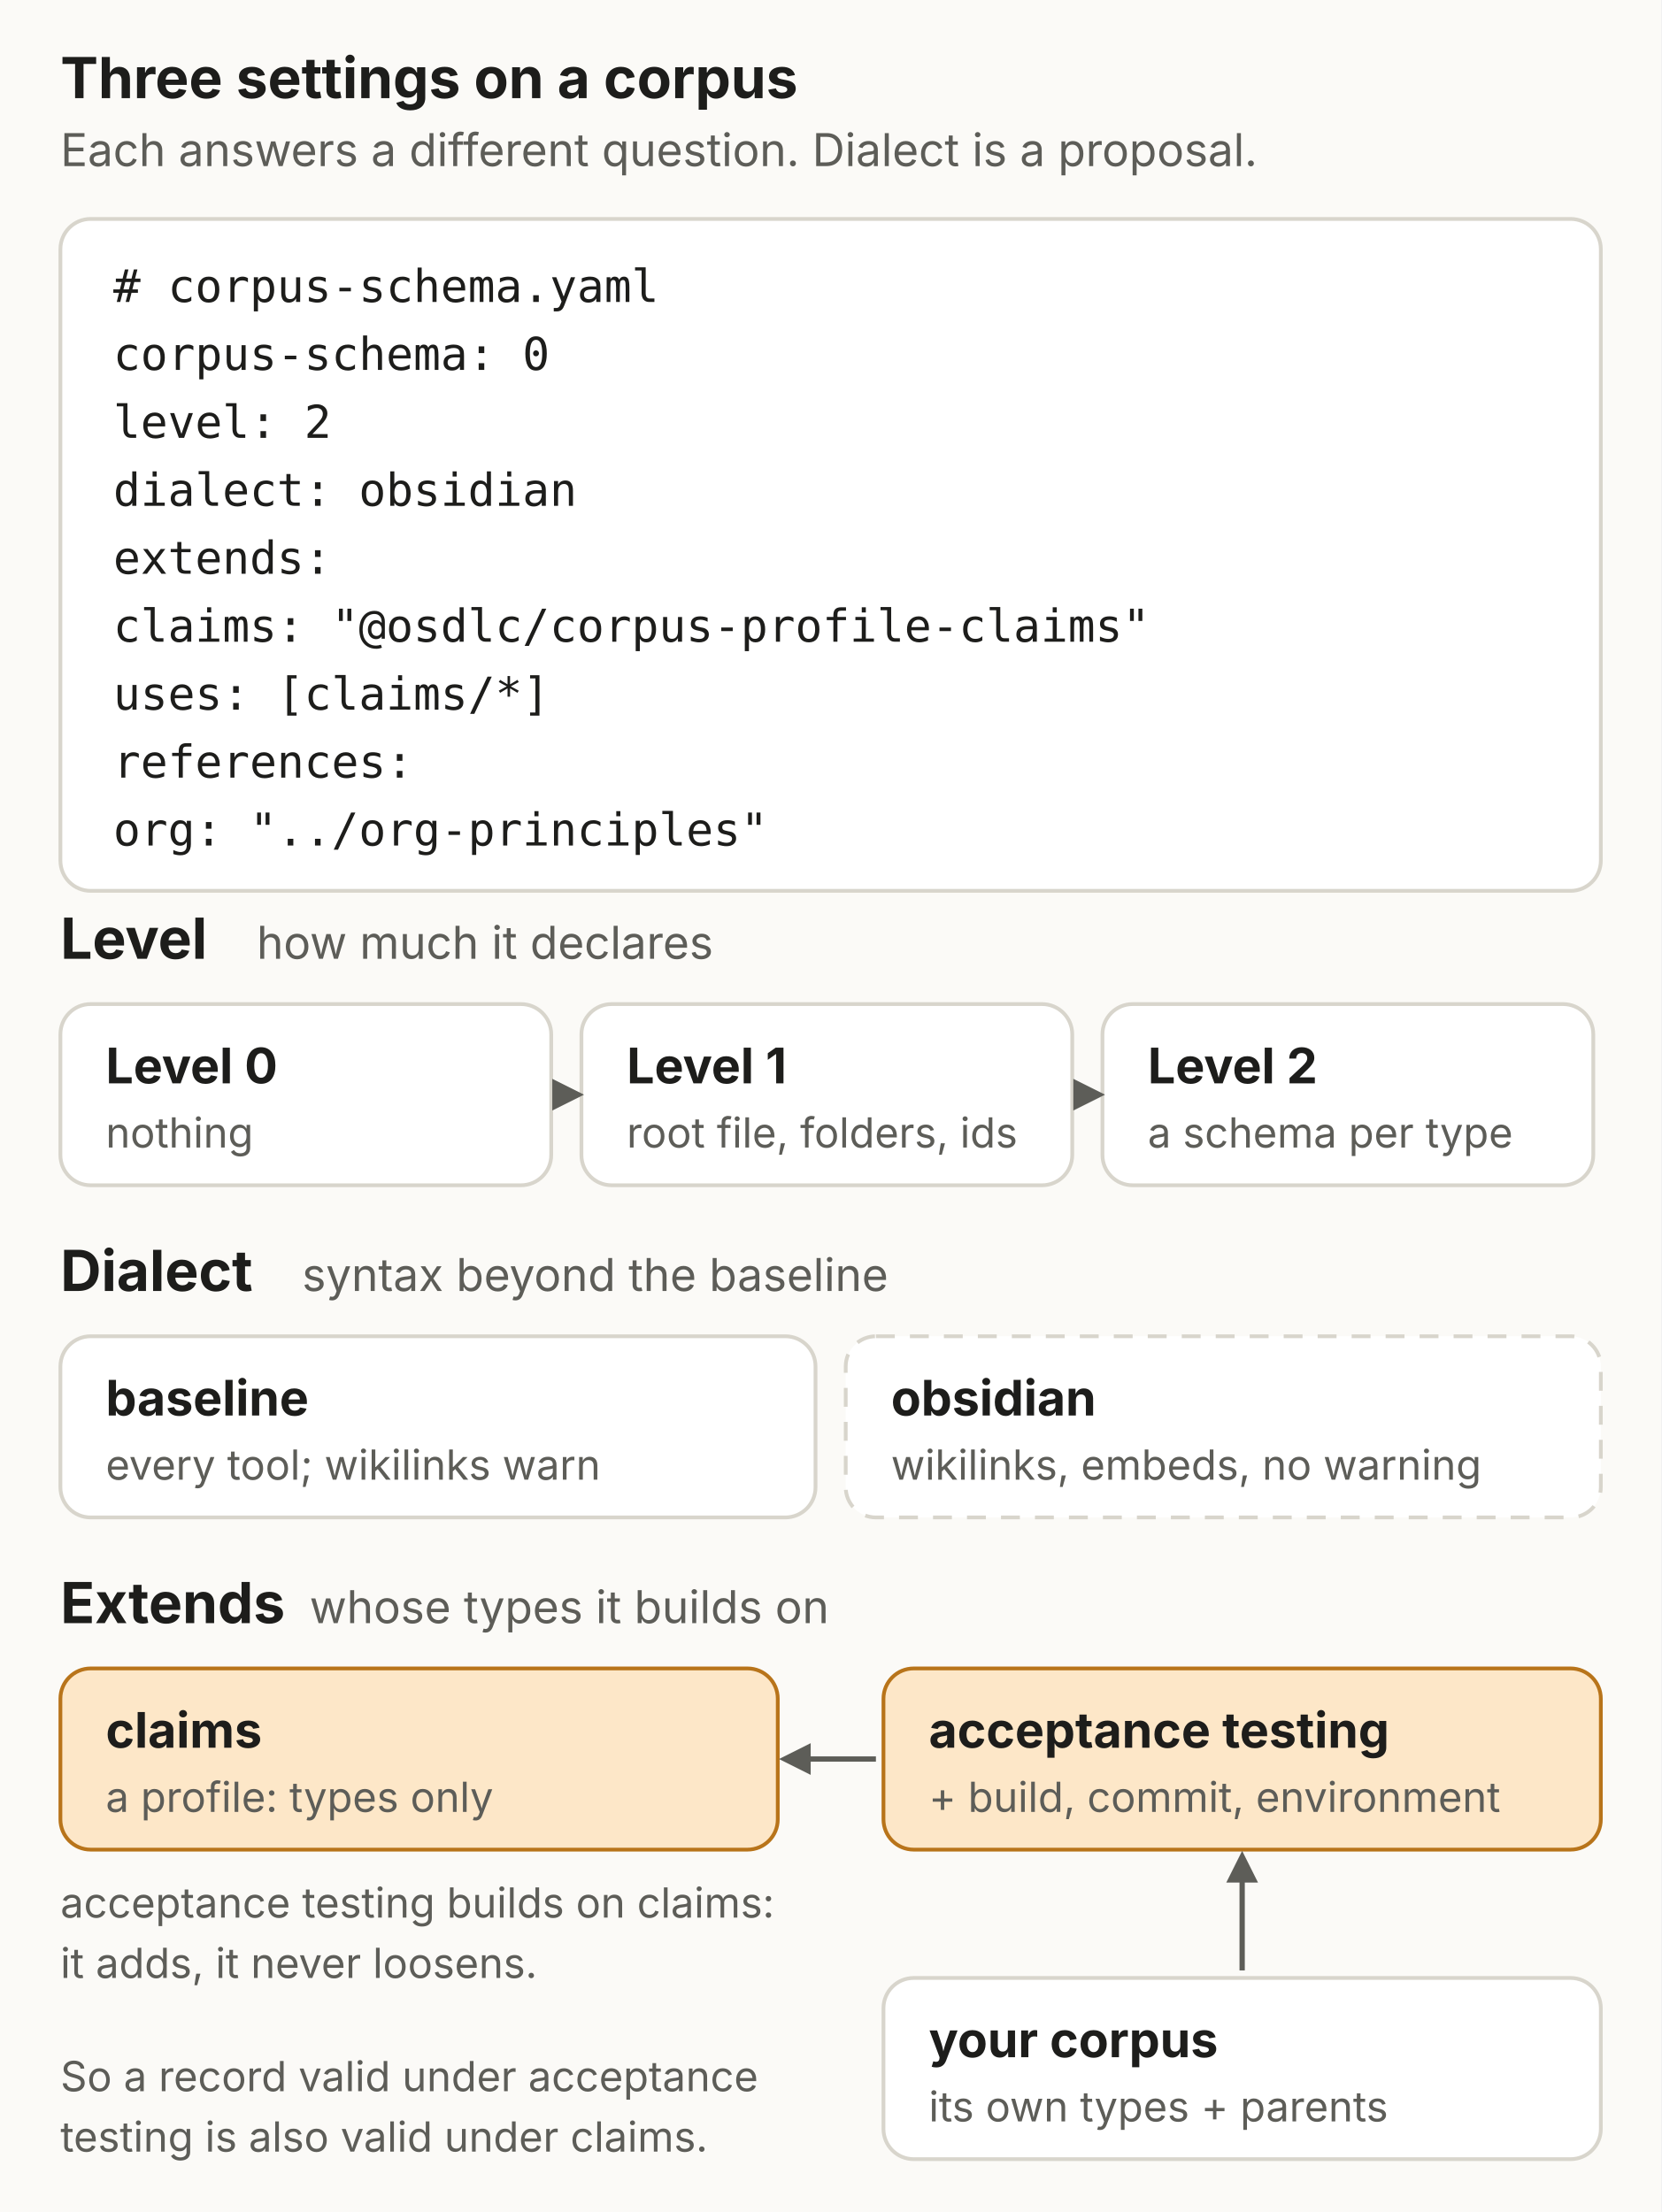
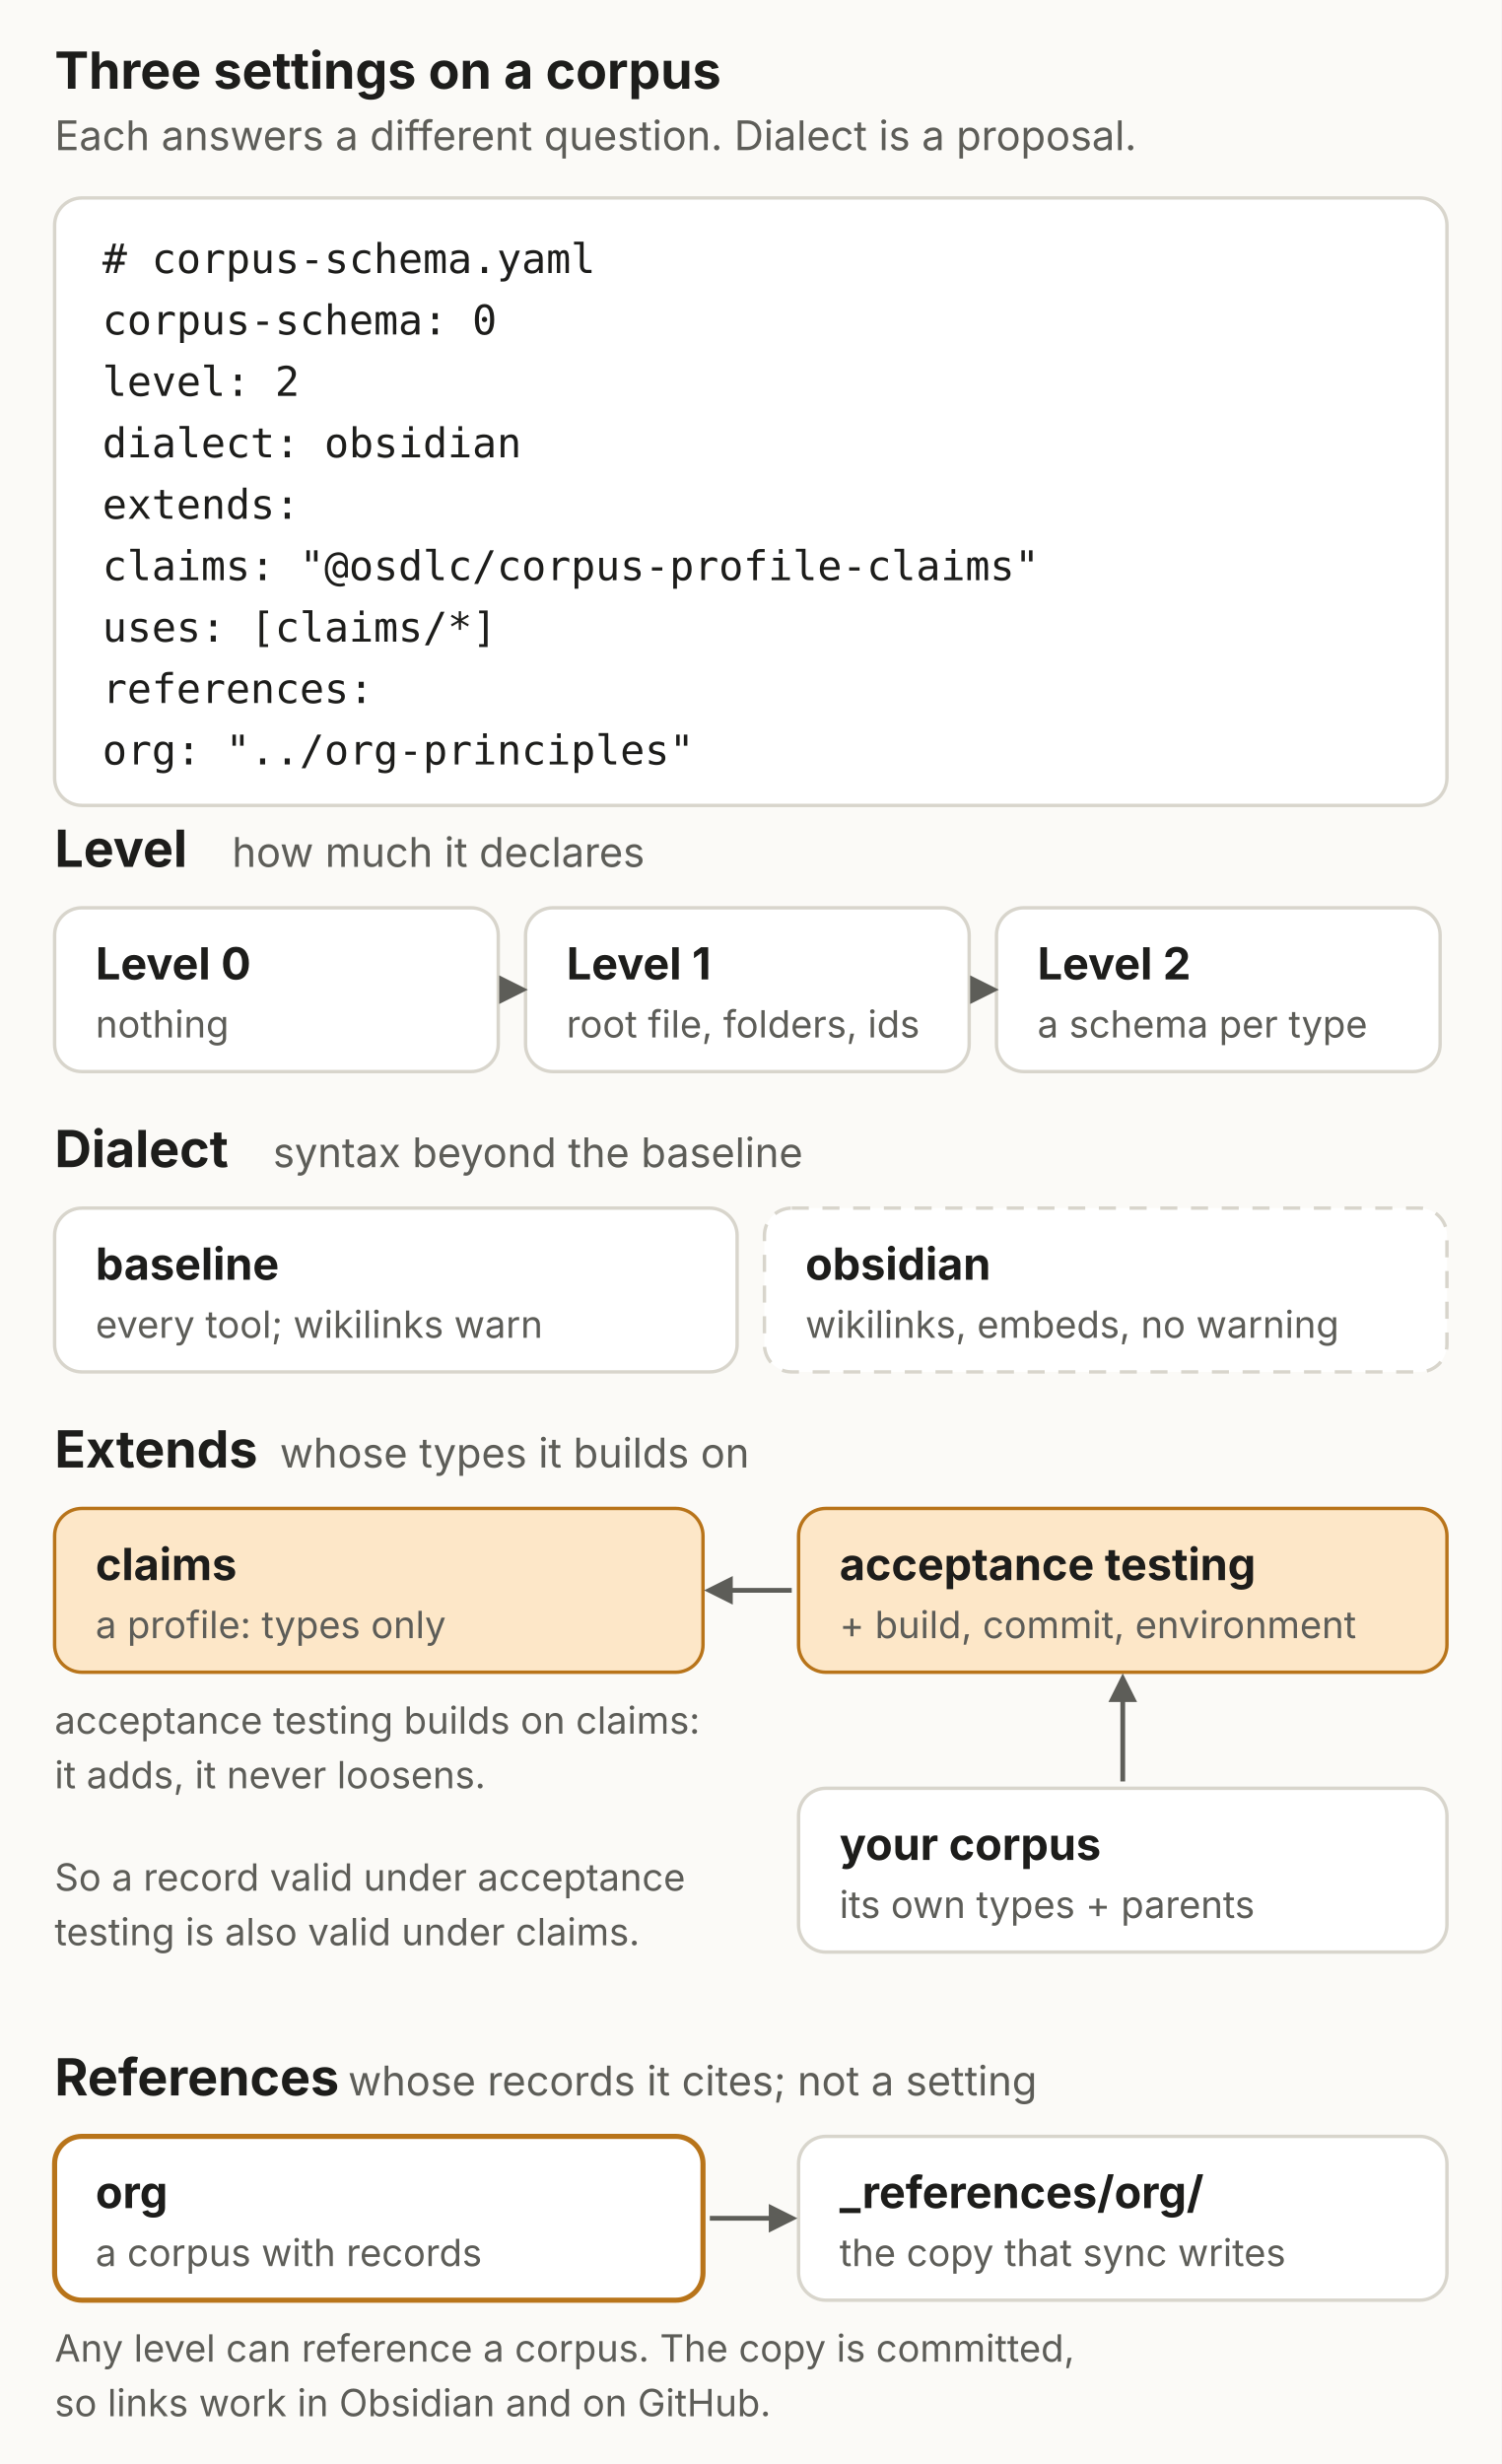
- <svg xmlns="http://www.w3.org/2000/svg" viewBox="0 0 440 586" width="880" font-family="system-ui, -apple-system, Segoe UI, sans-serif" role="img" aria-label="Level, dialect and profiles, with a root file example">
+ <svg xmlns="http://www.w3.org/2000/svg" viewBox="0 0 440 722" width="880" font-family="system-ui, -apple-system, Segoe UI, sans-serif" role="img" aria-label="Level, dialect and profiles, with a root file example">
  <style>
.bg{fill:#fbfaf7} .band{fill:#f0eee8}
.rl{font-size:15px;font-weight:650;fill:#1d1d1b} .rs{font-size:12px;fill:#5d5d58}
.lang{font-size:10.5px;font-weight:700;letter-spacing:.06em;fill:#5d5d58}
.chip rect{fill:#ffffff;stroke-width:1.5} .chip.later rect{fill:none;stroke-dasharray:5 4}
.cn{font-size:13px;font-weight:650;fill:#1d1d1b} .cs{font-size:11px;fill:#5d5d58}
.r-osdlc rect{stroke:#2f855a} .r-osdlc .dot{fill:#2f855a}
.r-md rect{stroke:#b83280} .r-md .dot{fill:#b83280}
+ .r-mod rect{stroke:#0e7490} .r-mod .dot{fill:#0e7490}
.r-dev rect{stroke:#2b6cb0} .r-dev .dot{fill:#2b6cb0}
.r-ont rect{stroke:#6b46c1} .r-ont .dot{fill:#6b46c1}
.r-sw rect{stroke:#c05621} .r-sw .dot{fill:#c05621}
.fb rect{fill:#fde8e8;stroke:#c53030} .fb text{font-size:10.5px;font-weight:700;fill:#c53030}
.dup{stroke:#c53030;stroke-width:1.6;stroke-dasharray:4 3}
.edge{fill:none;stroke:#5d5d58;stroke-width:1.4} .ahp{fill:#5d5d58}
.lvl rect{fill:#ffffff;stroke:#d8d5cc} .prof rect{fill:#fde7c8;stroke:#b8741a}
- .tie{stroke:#b8741a;stroke-width:1.6;fill:none}
+ .refc rect{fill:#ffffff;stroke:#b8741a;stroke-width:1.5}
+ .tie{stroke:#b8741a;stroke-width:1.6;fill:none} .tie.ref{stroke-dasharray:4 3}
@media (prefers-color-scheme: dark) {
.bg{fill:#16161a} .band{fill:#222227}
.rl{font-size:15px;font-weight:650;fill:#ececea} .rs{font-size:12px;fill:#a3a39d}
.lang{font-size:10.5px;font-weight:700;letter-spacing:.06em;fill:#a3a39d}
.chip rect{fill:#2b2b31;stroke-width:1.5} .chip.later rect{fill:none;stroke-dasharray:5 4}
.cn{font-size:13px;font-weight:650;fill:#ececea} .cs{font-size:11px;fill:#a3a39d}
.r-osdlc rect{stroke:#68d391} .r-osdlc .dot{fill:#68d391}
.r-md rect{stroke:#f687b3} .r-md .dot{fill:#f687b3}
+ .r-mod rect{stroke:#22d3ee} .r-mod .dot{fill:#22d3ee}
.r-dev rect{stroke:#63b3ed} .r-dev .dot{fill:#63b3ed}
.r-ont rect{stroke:#b794f4} .r-ont .dot{fill:#b794f4}
.r-sw rect{stroke:#f6ad55} .r-sw .dot{fill:#f6ad55}
.fb rect{fill:#3b1d1d;stroke:#fc8181} .fb text{font-size:10.5px;font-weight:700;fill:#fc8181}
.dup{stroke:#fc8181;stroke-width:1.6;stroke-dasharray:4 3}
.edge{fill:none;stroke:#a3a39d;stroke-width:1.4} .ahp{fill:#a3a39d}
.lvl rect{fill:#2b2b31;stroke:#3a3a40} .prof rect{fill:#3d2f1c;stroke:#f6ad55}
- .tie{stroke:#f6ad55;stroke-width:1.6;fill:none}
+ .refc rect{fill:#2b2b31;stroke:#f6ad55;stroke-width:1.5}
+ .tie{stroke:#f6ad55;stroke-width:1.6;fill:none} .tie.ref{stroke-dasharray:4 3}
}</style>
-   <rect class="bg" width="440" height="586" />
+   <rect class="bg" width="440" height="722" />
  <style>
.r-ext rect{stroke:#8a8a84} .r-ext .dot{fill:#8a8a84}
.lnum{font-size:12px;font-weight:700;fill:#5d5d58}
.lvl.opt rect{stroke-dasharray:5 4}
.code rect{fill:#ffffff;stroke:#d8d5cc} .code text{font-family:ui-monospace,SFMono-Regular,Menlo,monospace;font-size:12px;fill:#1d1d1b}
@media (prefers-color-scheme: dark) {
.r-ext rect{stroke:#a0a09a} .r-ext .dot{fill:#a0a09a}
.lnum{font-size:12px;font-weight:700;fill:#a3a39d}
.lvl.opt rect{stroke-dasharray:5 4}
.code rect{fill:#2b2b31;stroke:#3a3a40} .code text{font-family:ui-monospace,SFMono-Regular,Menlo,monospace;font-size:12px;fill:#ececea}
}</style>
  <defs>
    <marker id="ah" viewBox="0 0 10 10" refX="8" refY="5" markerWidth="6" markerHeight="6" orient="auto">
      <path d="M0,0L10,5L0,10z" class="ahp" />
    </marker>
  </defs>
  <text class="rl" x="16" y="26">Three settings on a corpus</text>
  <text class="rs" x="16" y="44">Each answers a different question. Dialect is a proposal.</text>
  <g class="code">
    <rect x="16" y="58" width="408" height="178" rx="8" />
    <text x="30" y="80"># corpus-schema.yaml</text>
    <text x="30" y="98">corpus-schema: 0</text>
    <text x="30" y="116">level: 2</text>
    <text x="30" y="134">dialect: obsidian</text>
    <text x="30" y="152">extends:</text>
    <text x="30" y="170">  claims: "@osdlc/corpus-profile-claims"</text>
    <text x="30" y="188">uses: [claims/*]</text>
    <text x="30" y="206">references:</text>
    <text x="30" y="224">  org: "../org-principles"</text>
  </g>
  <text class="rl" x="16" y="254">Level</text>
  <text class="rs" x="68" y="254">how much it declares</text>
  <g class="lvl">
    <rect x="16" y="266" width="130" height="48" rx="8" />
  </g>
  <text class="cn" x="28" y="287">Level 0</text>
  <text class="cs" x="28" y="304">nothing</text>
  <g class="lvl">
    <rect x="154" y="266" width="130" height="48" rx="8" />
  </g>
  <text class="cn" x="166" y="287">Level 1</text>
  <text class="cs" x="166" y="304">root file, folders, ids</text>
  <path class="edge" d="M147,290 L153,290" marker-end="url(#ah)" />
  <g class="lvl">
    <rect x="292" y="266" width="130" height="48" rx="8" />
  </g>
  <text class="cn" x="304" y="287">Level 2</text>
  <text class="cs" x="304" y="304">a schema per type</text>
  <path class="edge" d="M285,290 L291,290" marker-end="url(#ah)" />
  <text class="rl" x="16" y="342">Dialect</text>
  <text class="rs" x="80" y="342">syntax beyond the baseline</text>
  <g class="lvl">
    <rect x="16" y="354" width="200" height="48" rx="8" />
  </g>
  <text class="cn" x="28" y="375">baseline</text>
  <text class="cs" x="28" y="392">every tool; wikilinks warn</text>
  <g class="lvl opt">
    <rect x="224" y="354" width="200" height="48" rx="8" />
  </g>
  <text class="cn" x="236" y="375">obsidian</text>
  <text class="cs" x="236" y="392">wikilinks, embeds, no warning</text>
  <text class="rl" x="16" y="430">Extends</text>
  <text class="rs" x="82" y="430">whose types it builds on</text>
  <g class="prof">
    <rect x="16" y="442" width="190" height="48" rx="8" />
  </g>
  <text class="cn" x="28" y="463">claims</text>
  <text class="cs" x="28" y="480">a profile: types only</text>
  <g class="prof">
    <rect x="234" y="442" width="190" height="48" rx="8" />
  </g>
  <text class="cn" x="246" y="463">acceptance testing</text>
  <text class="cs" x="246" y="480">+ build, commit, environment</text>
  <path class="edge" d="M232,466 L208,466" marker-end="url(#ah)" />
  <text class="cs" x="16" y="508">acceptance testing builds on claims:</text>
  <text class="cs" x="16" y="524">it adds, it never loosens.</text>
  <g class="lvl">
    <rect x="234" y="524" width="190" height="48" rx="8" />
  </g>
  <text class="cn" x="246" y="545">your corpus</text>
  <text class="cs" x="246" y="562">its own types + parents</text>
  <path class="edge" d="M329,522 L329,492" marker-end="url(#ah)" />
  <text class="cs" x="16" y="554">So a record valid under acceptance</text>
  <text class="cs" x="16" y="570">testing is also valid under claims.</text>
+   <text class="rl" x="16" y="614">References</text>
+   <text class="rs" x="102" y="614">whose records it cites; not a setting</text>
+   <g class="refc">
+     <rect x="16" y="626" width="190" height="48" rx="8" />
+   </g>
+   <text class="cn" x="28" y="647">org</text>
+   <text class="cs" x="28" y="664">a corpus with records</text>
+   <g class="lvl">
+     <rect x="234" y="626" width="190" height="48" rx="8" />
+   </g>
+   <text class="cn" x="246" y="647">_references/org/</text>
+   <text class="cs" x="246" y="664">the copy that sync writes</text>
+   <path class="edge" d="M208,650 L232,650" marker-end="url(#ah)" />
+   <text class="cs" x="16" y="692">Any level can reference a corpus. The copy is committed,</text>
+   <text class="cs" x="16" y="708">so links work in Obsidian and on GitHub.</text>
</svg>
